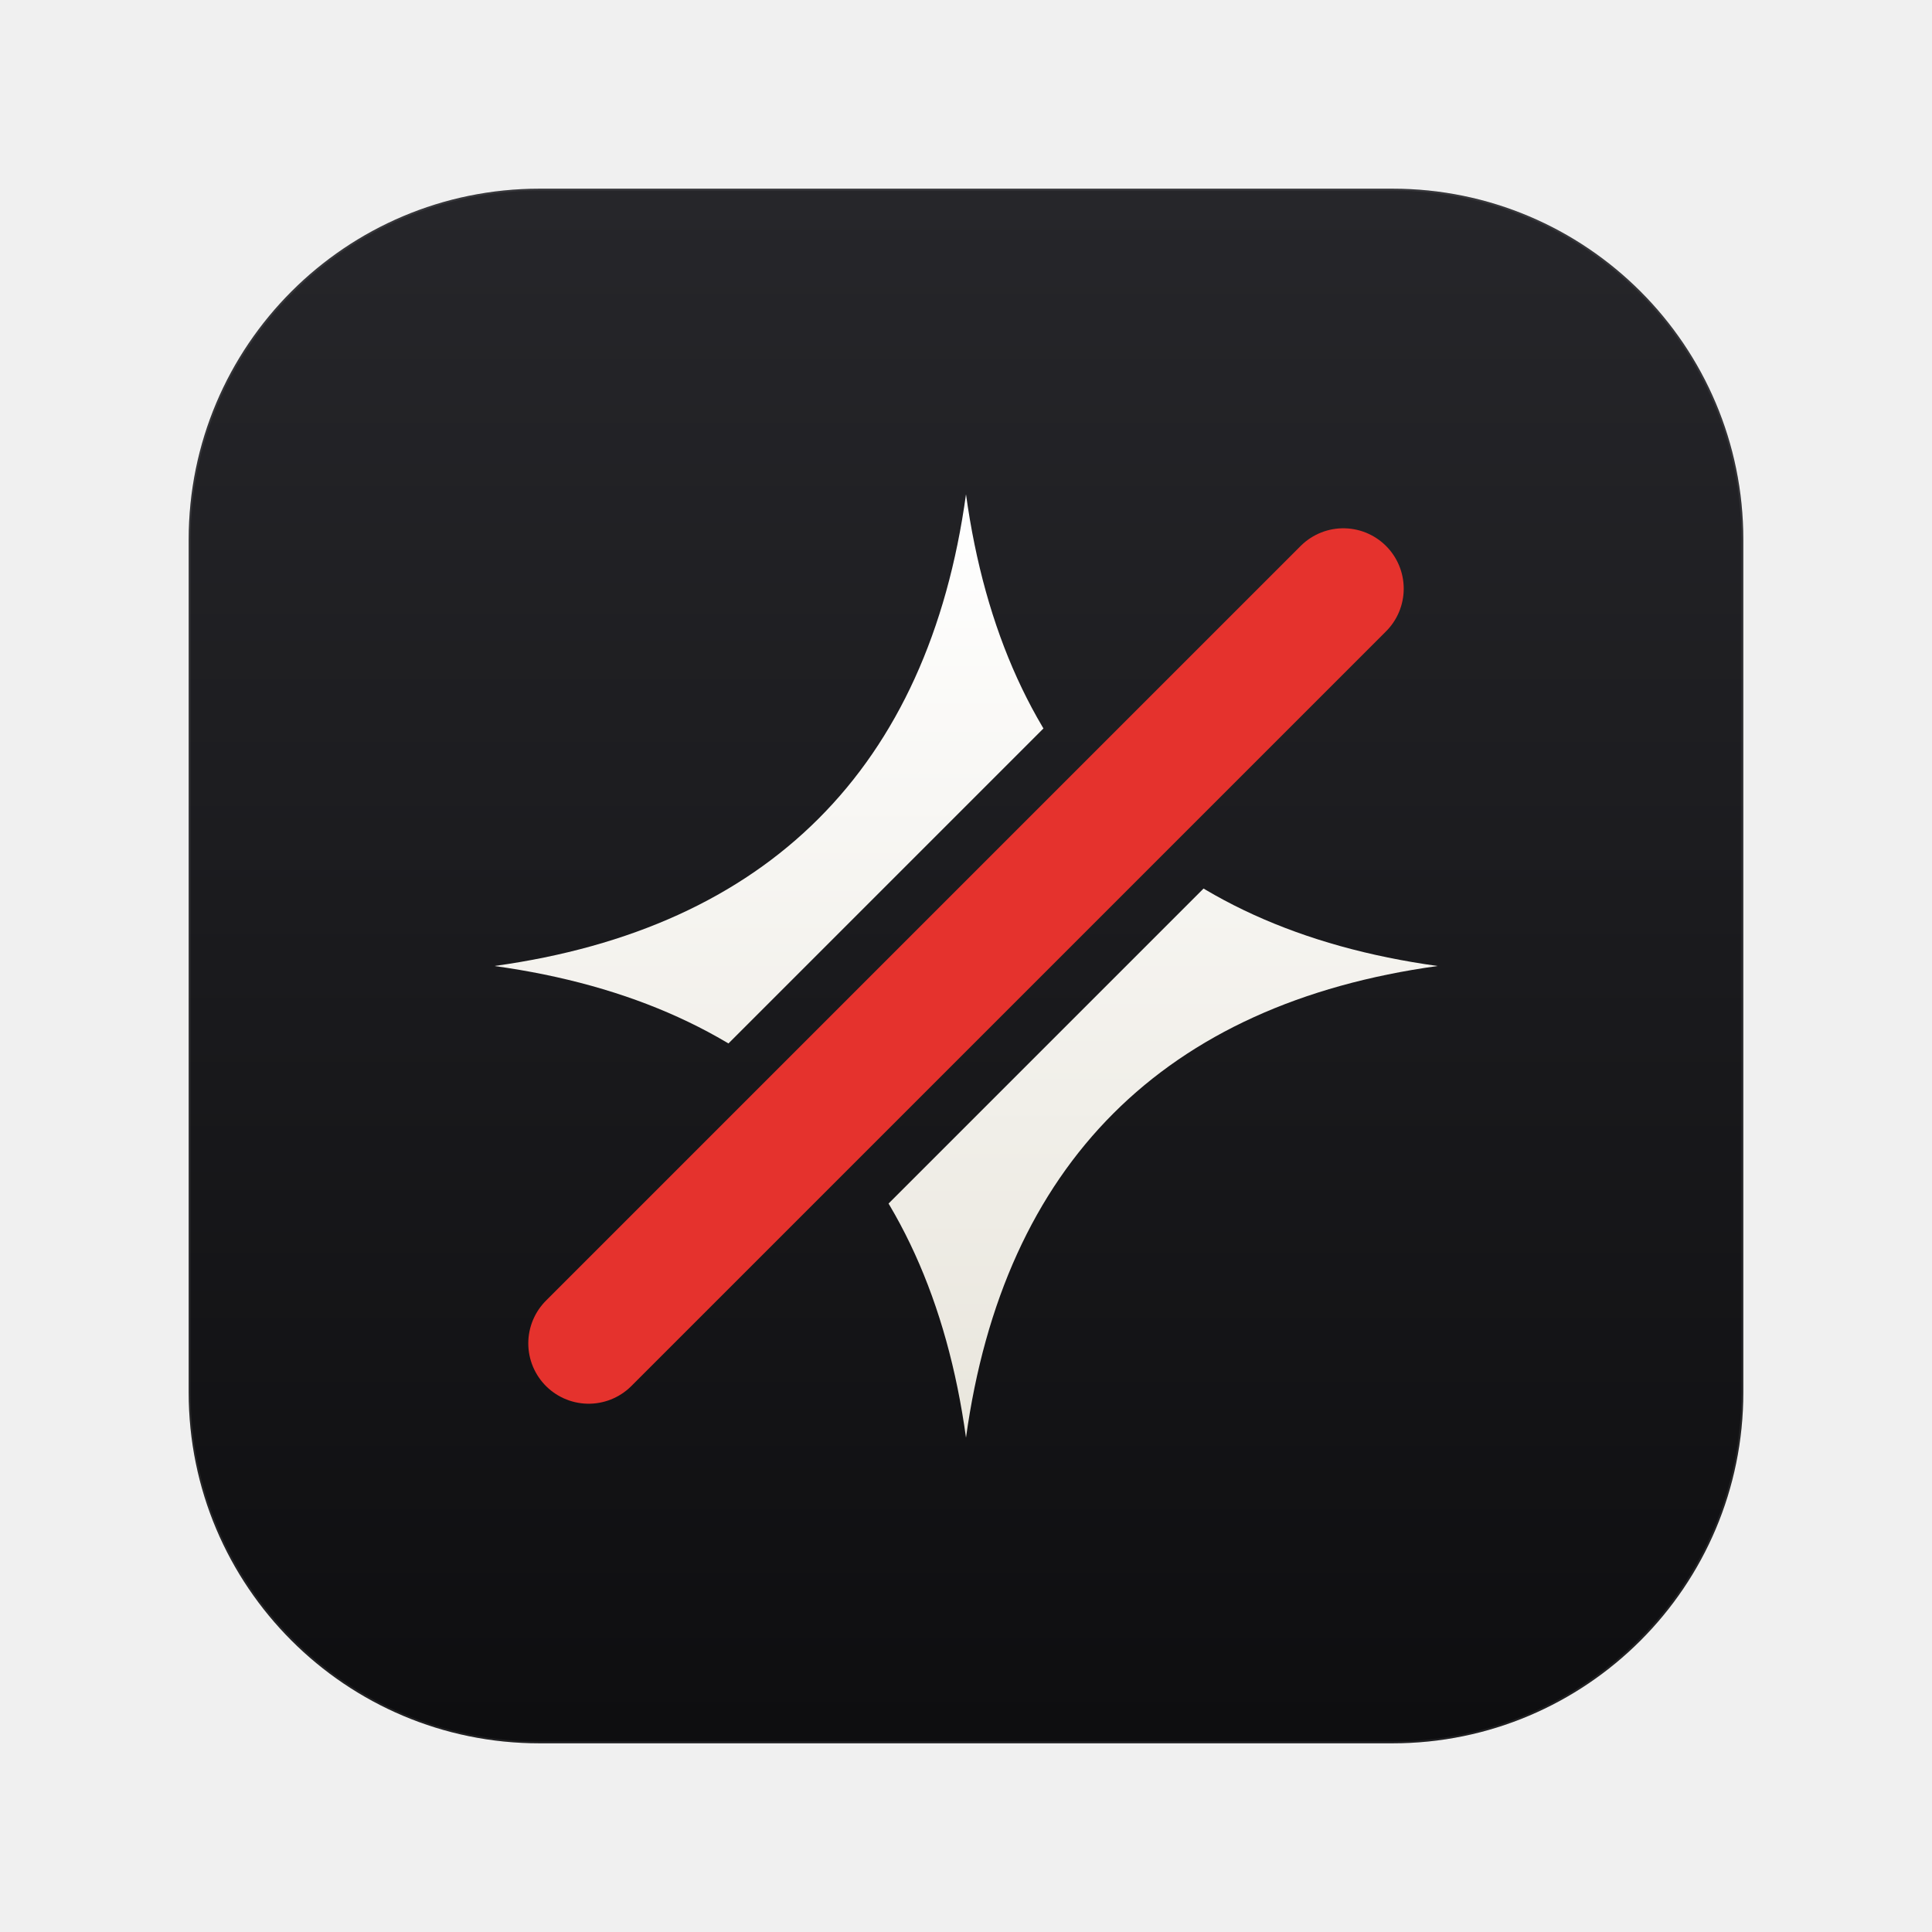
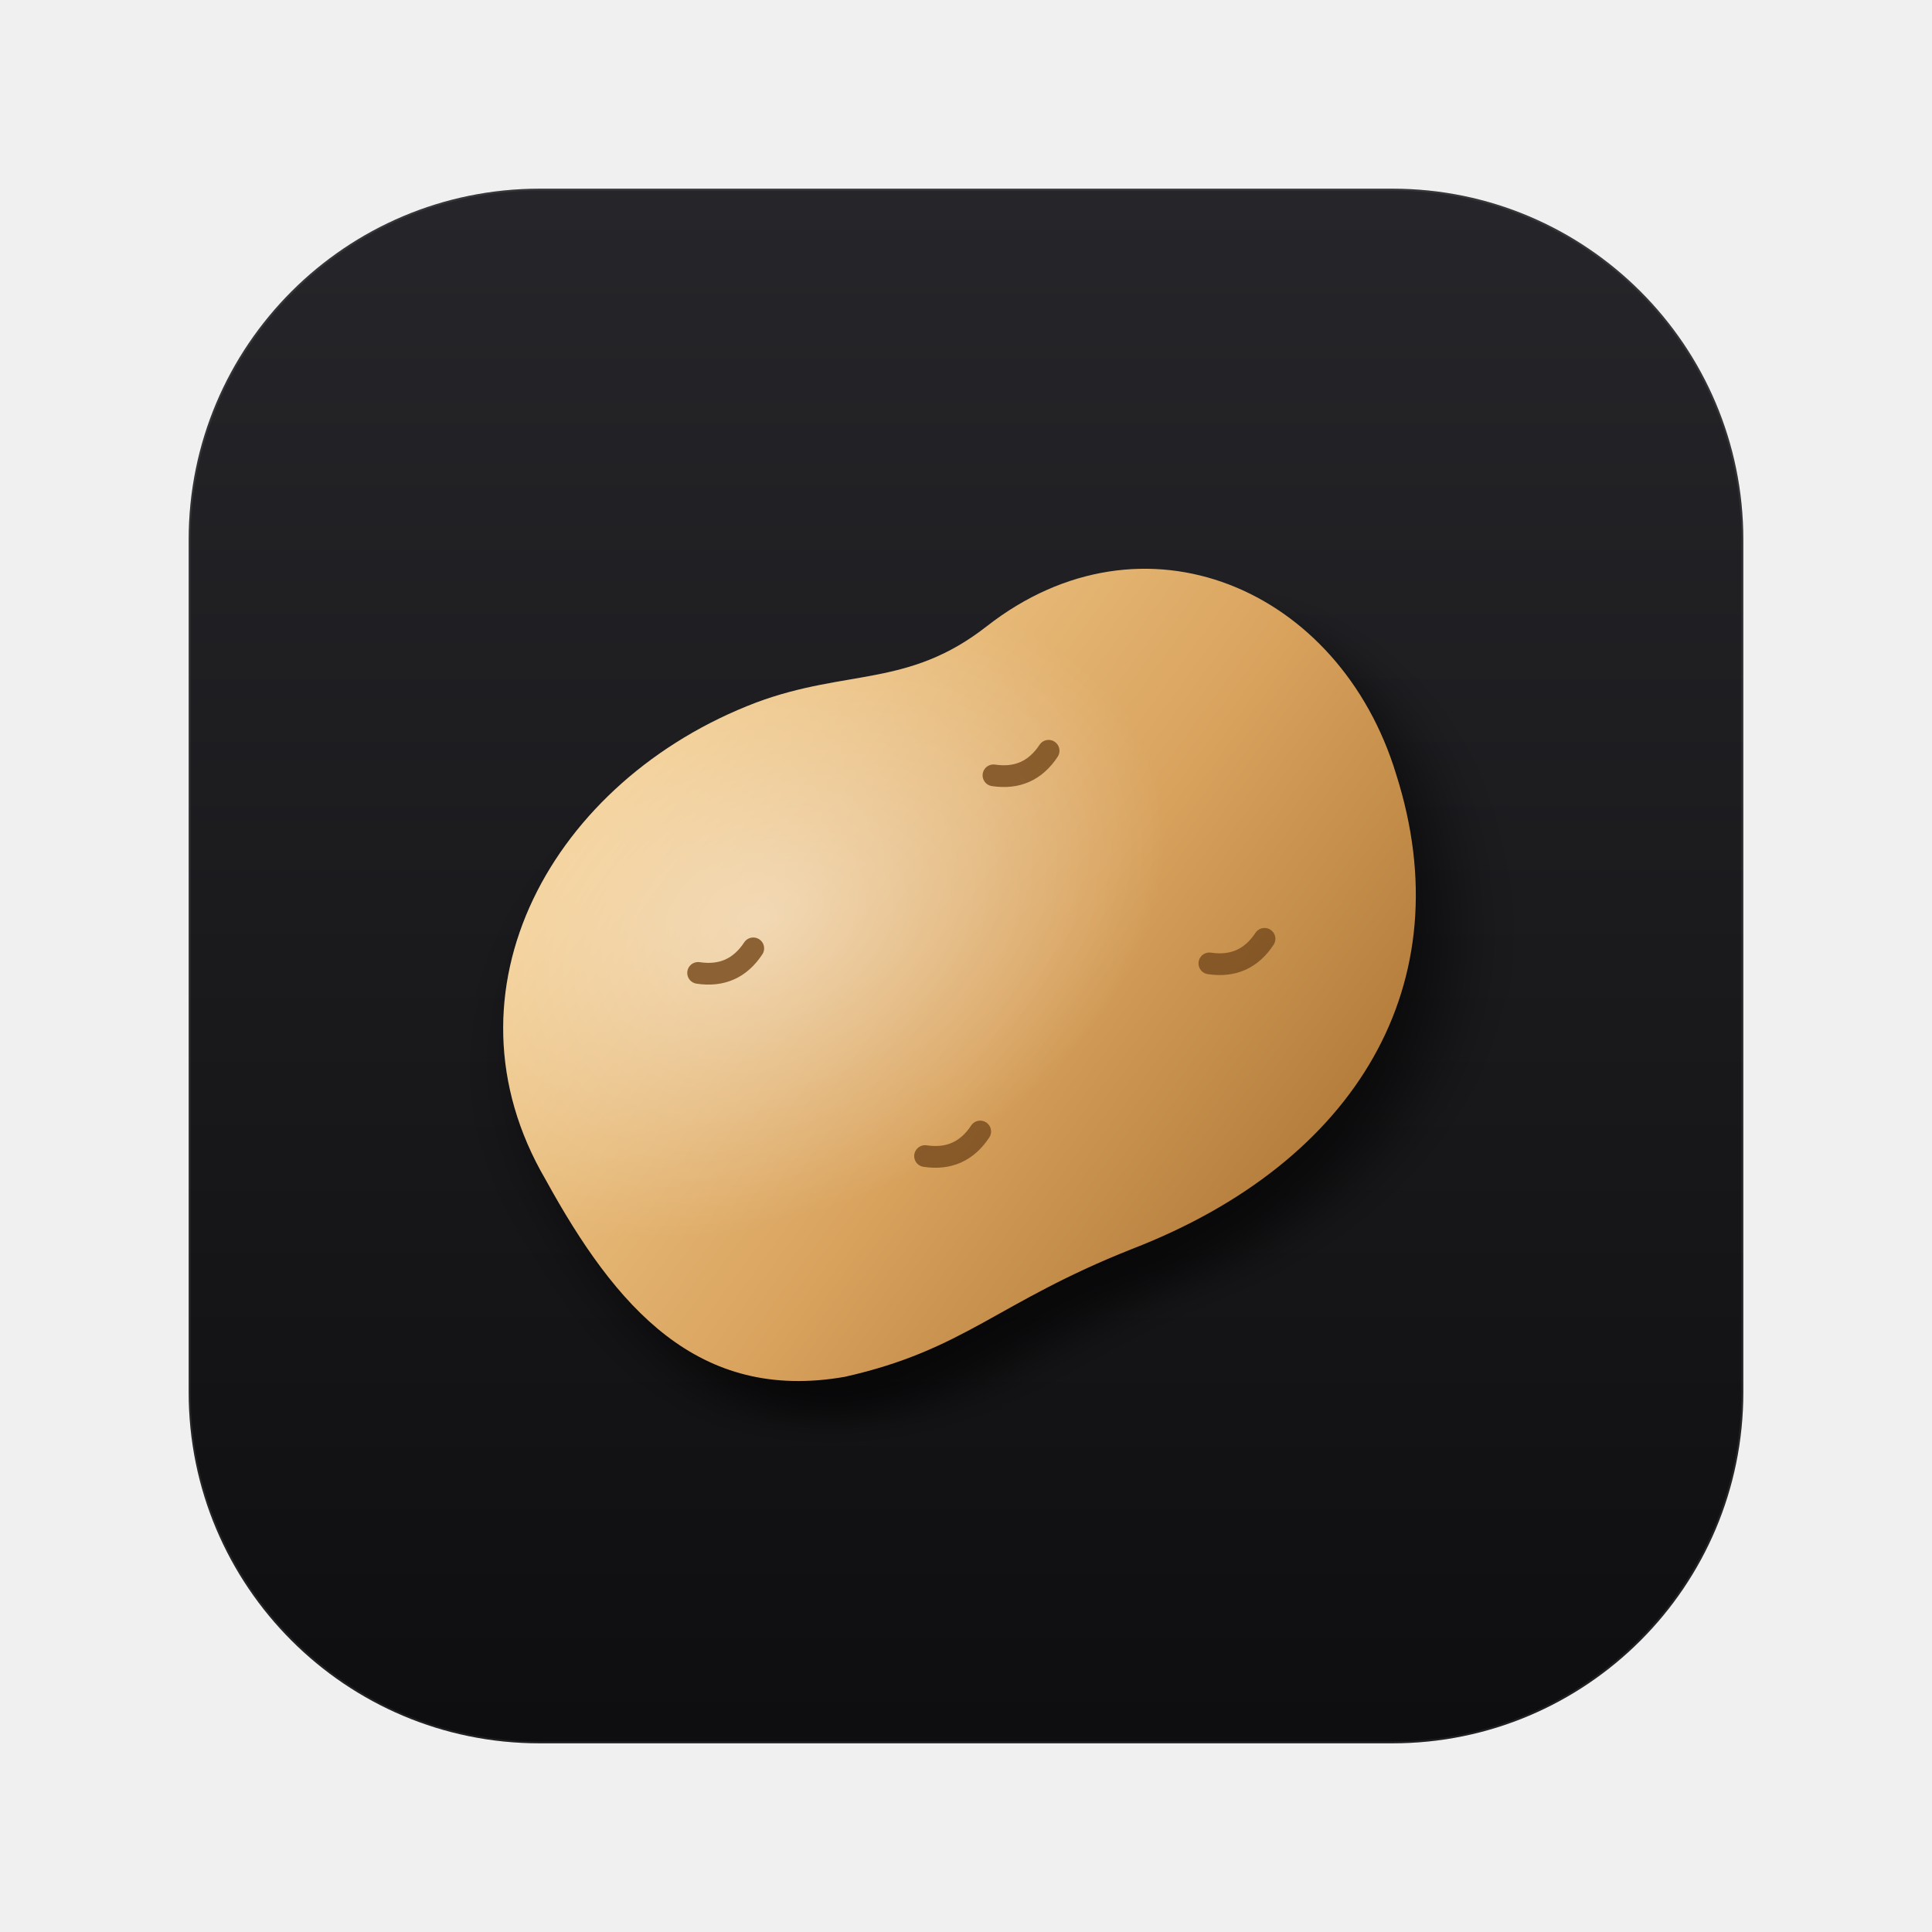
<svg xmlns="http://www.w3.org/2000/svg" width="1024" height="1024" viewBox="0 0 1024 1024">
  <defs>
    <linearGradient id="bg" x1="0" y1="0" x2="0" y2="1">
      <stop offset="0" stop-color="#26262a" />
      <stop offset="1" stop-color="#0e0e10" />
    </linearGradient>
-     <linearGradient id="spark" x1="0" y1="0" x2="0" y2="1">
-       <stop offset="0" stop-color="#ffffff" />
-       <stop offset="1" stop-color="#e9e6dd" />
+     <linearGradient id="skin" x1="0.15" y1="0.1" x2="0.85" y2="0.95">
+       <stop offset="0" stop-color="#F2CB8C" />
+       <stop offset="0.55" stop-color="#D9A35E" />
+       <stop offset="1" stop-color="#B07938" />
    </linearGradient>
-     <mask id="cut" maskUnits="userSpaceOnUse" x="0" y="0" width="1024" height="1024">
-       <rect width="1024" height="1024" fill="#fff" />
-       <line x1="312" y1="712" x2="712" y2="312" stroke="#000" stroke-width="120" stroke-linecap="round" />
-     </mask>
+     <radialGradient id="shine" cx="0.32" cy="0.3" r="0.45">
+       <stop offset="0" stop-color="#fff" stop-opacity="0.45" />
+       <stop offset="1" stop-color="#fff" stop-opacity="0" />
+     </radialGradient>
+     <filter id="shadow" x="-30%" y="-30%" width="160%" height="170%">
+       <feGaussianBlur stdDeviation="2.4" />
+     </filter>
+     <path id="potato" d="M12 52C10 34 26 22 44 23C52 23.5 56 27 64 25C80 21 92 34 90 50C88 68 74 78 54 77C42 76.5 38 79 28 77C16 74 13 64 12 52Z" />
  </defs>
  <rect x="100" y="100" width="824" height="824" rx="186" fill="url(#bg)" />
  <rect x="100.5" y="100.5" width="823" height="823" rx="185.5" fill="none" stroke="#ffffff" stroke-opacity="0.08" />
-   <path mask="url(#cut)" d="M512 262c20 145 105 230 250 250c-145 20-230 105-250 250c-20-145-105-230-250-250c145-20 230-105 250-250z" fill="url(#spark)" />
-   <line x1="312" y1="712" x2="712" y2="312" stroke="#E5322D" stroke-width="64" stroke-linecap="round" />
+   <g transform="translate(512 512) scale(6.4) rotate(-24) translate(-51 -50)">
+     <use href="#potato" fill="#000" opacity="0.6" filter="url(#shadow)" transform="translate(1 4)" />
+     <use href="#potato" fill="url(#skin)" />
+     <use href="#potato" fill="url(#shine)" />
+     <g fill="none" stroke="#7A4E20" stroke-width="1.8" stroke-linecap="round" opacity="0.85">
+       <path d="M30.5 41.5q2.5 1.6 5 0" />
+       <path d="M59.5 36.5q2.5 1.6 5 0" />
+       <path d="M69.5 58q2.5 1.6 5 0" />
+       <path d="M41.5 63q2.5 1.6 5 0" />
+     </g>
+   </g>
</svg>
